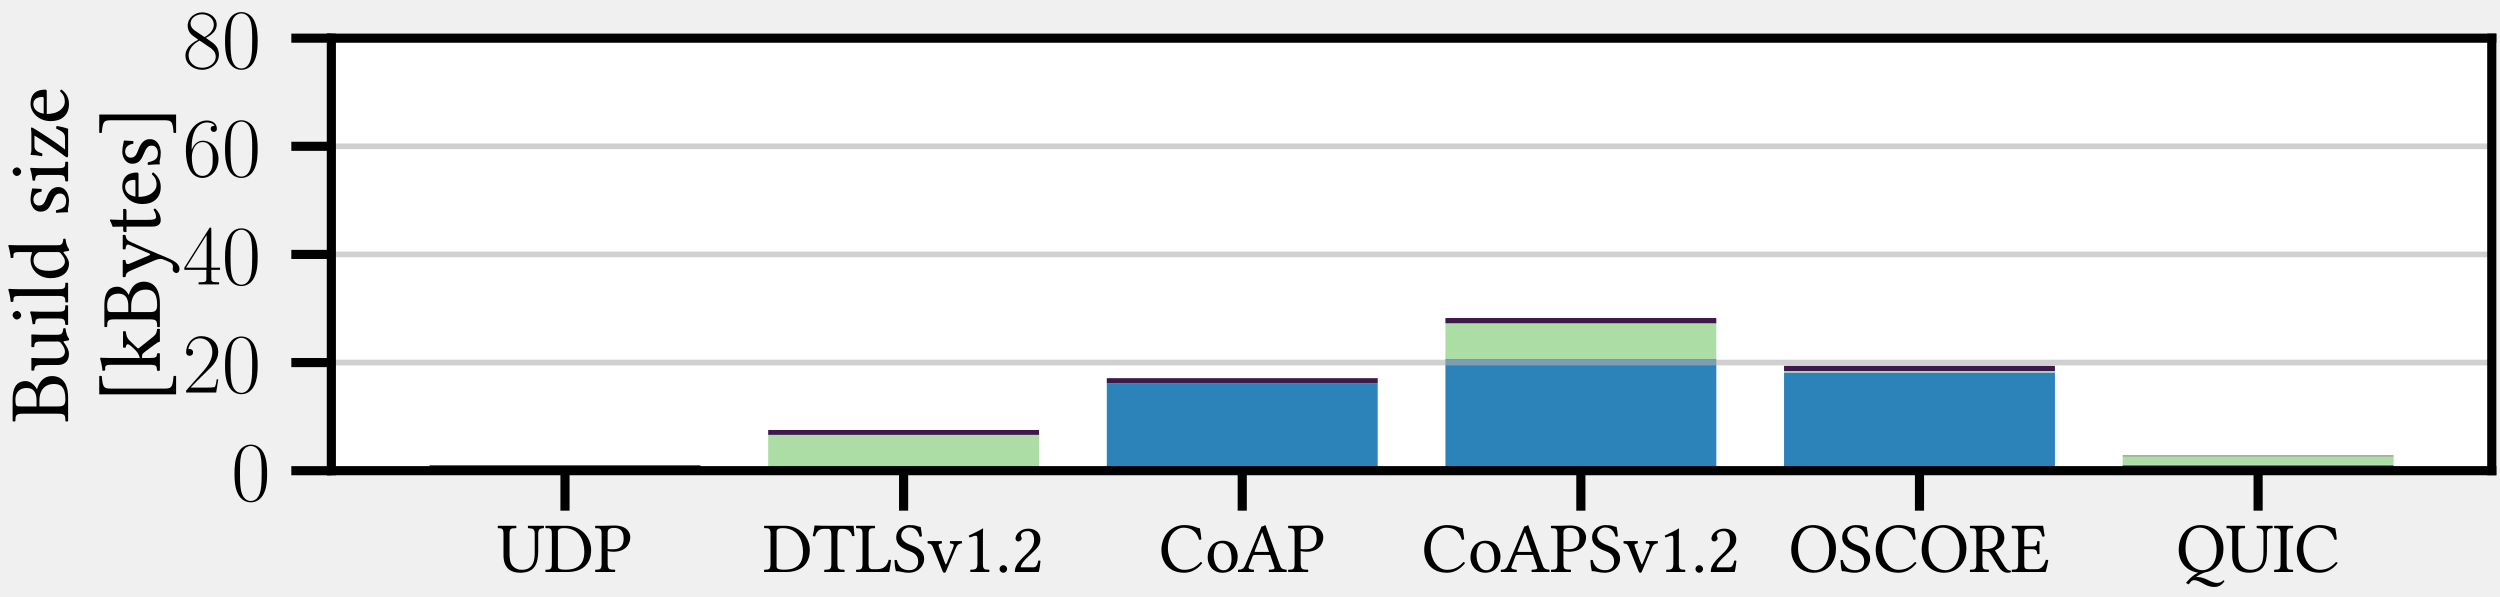
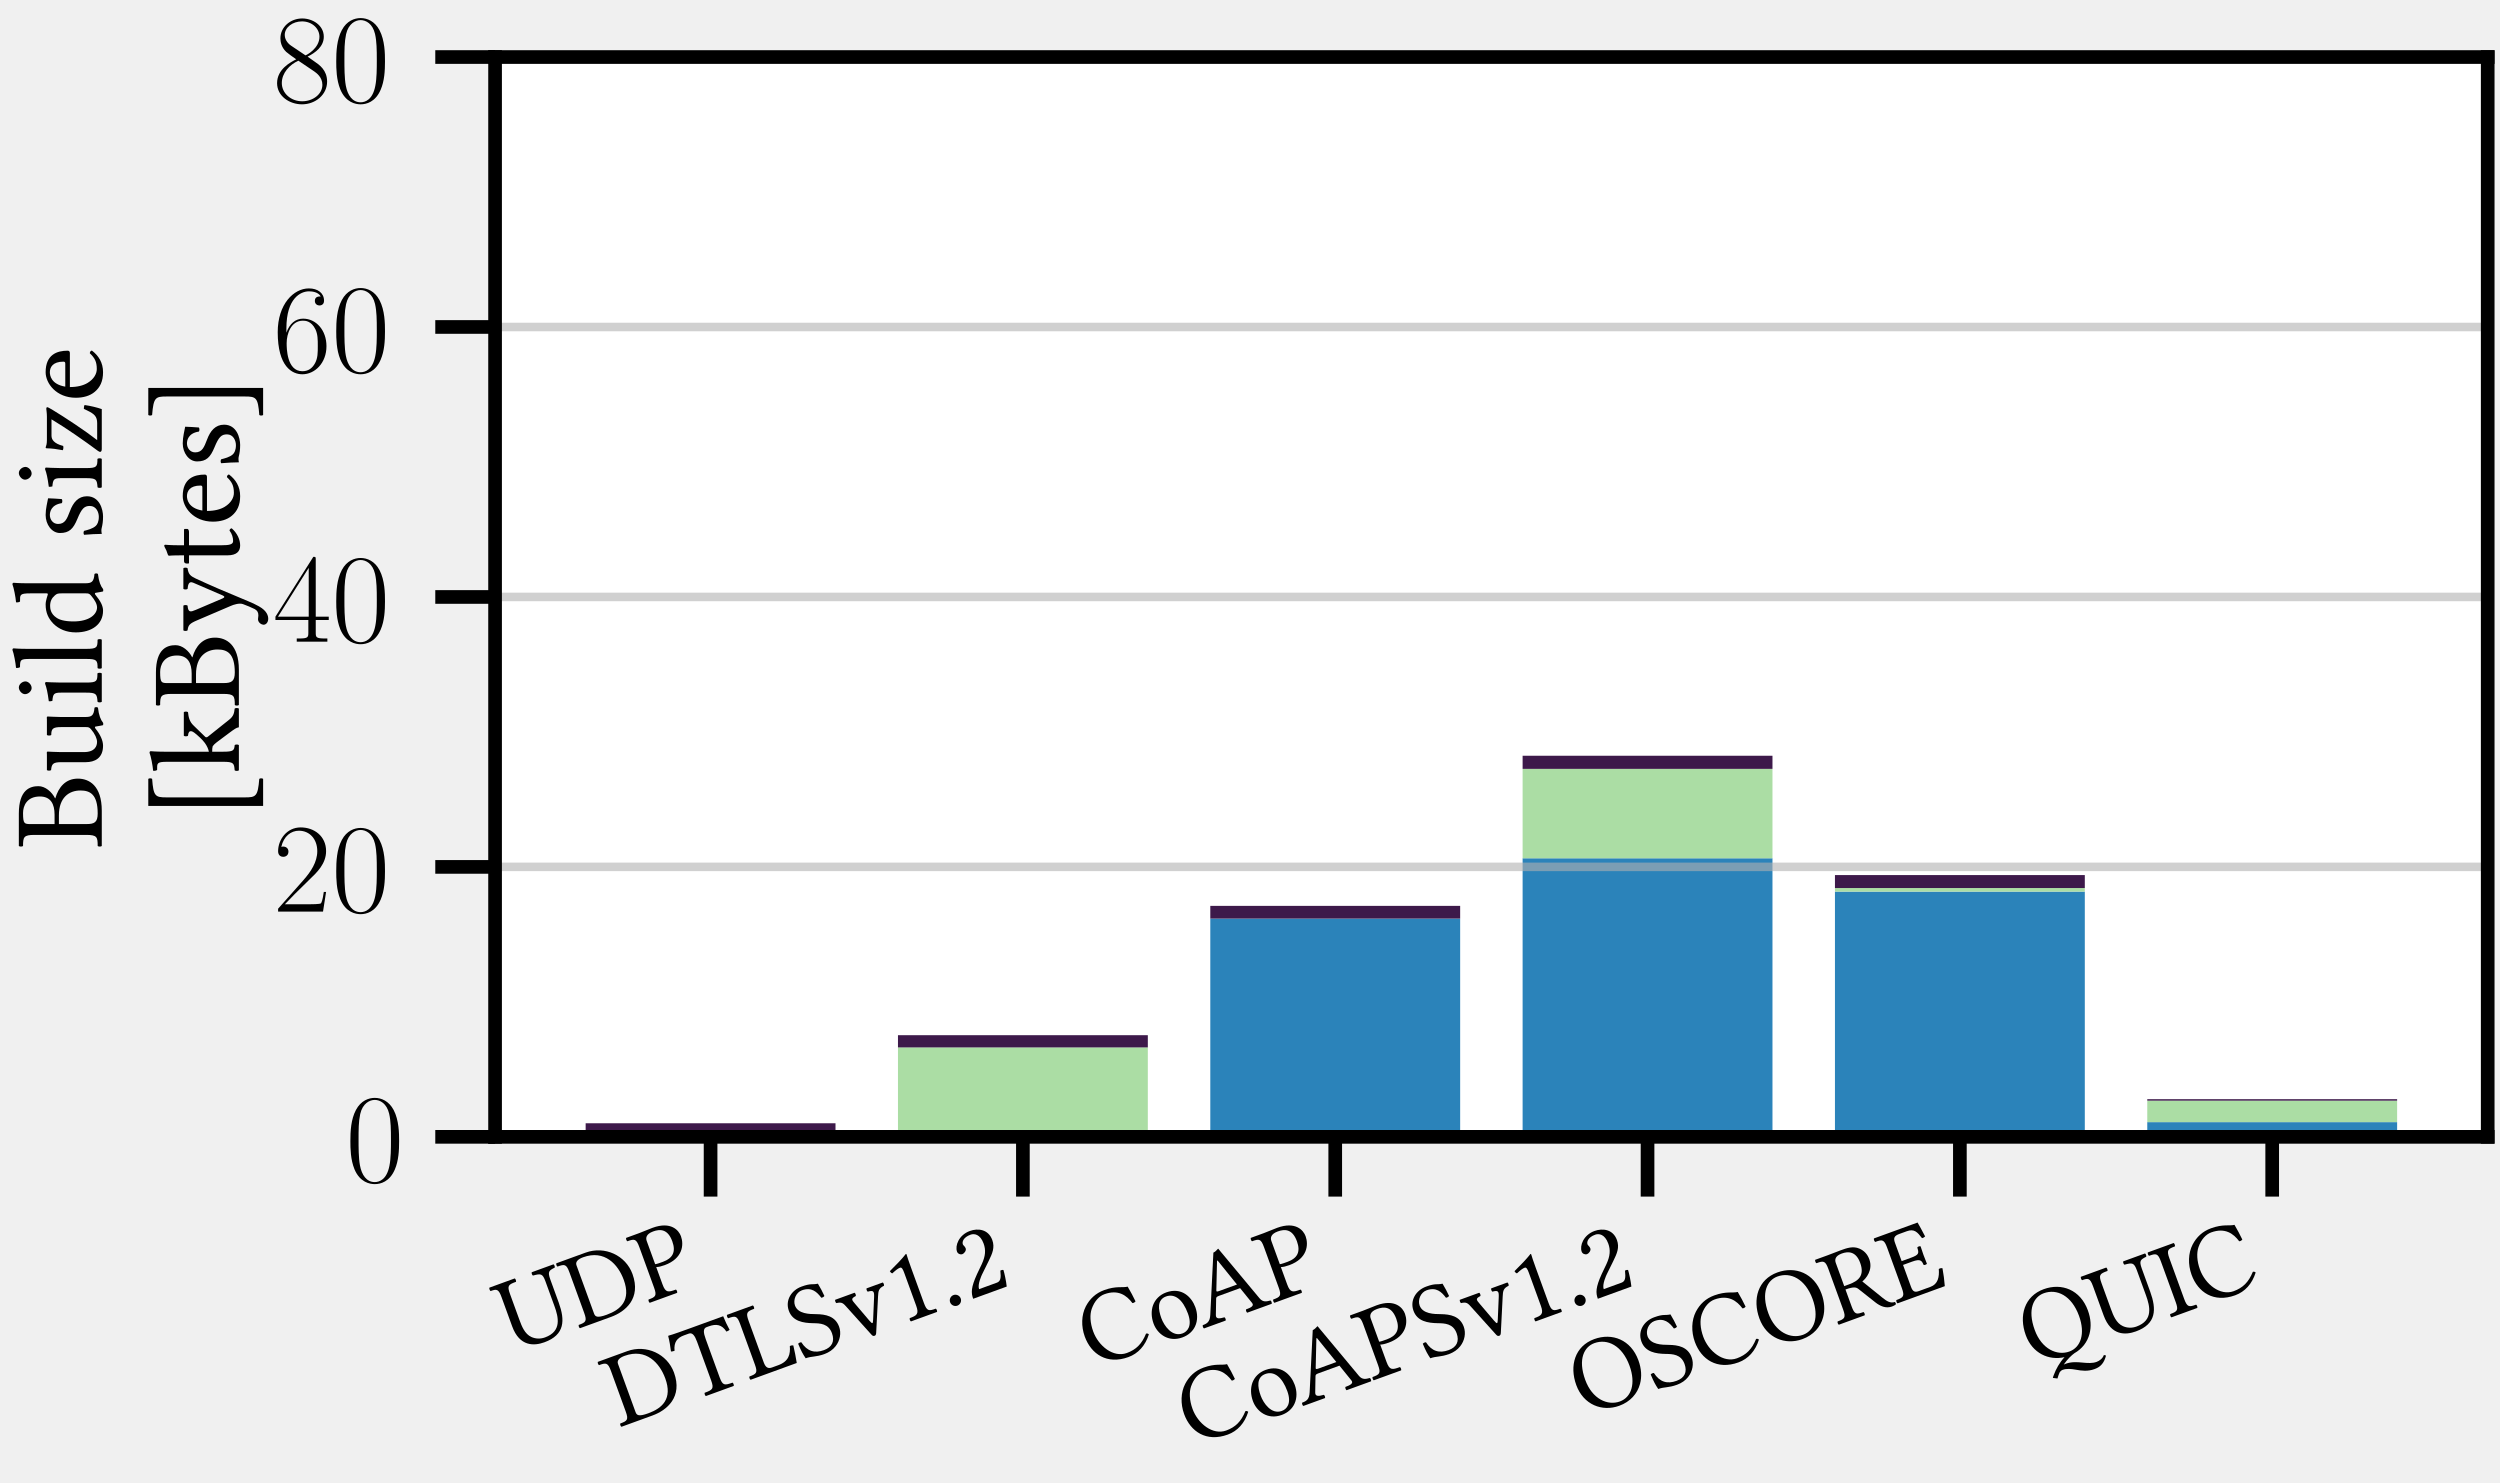
- <svg xmlns="http://www.w3.org/2000/svg" xmlns:xlink="http://www.w3.org/1999/xlink" width="218.653pt" height="52.2pt" viewBox="0 0 218.653 52.2" version="1.1">
+ <svg xmlns="http://www.w3.org/2000/svg" xmlns:xlink="http://www.w3.org/1999/xlink" width="146.342pt" height="86.76pt" viewBox="0 0 146.342 86.76" version="1.1">
  <defs>
    <style type="text/css">*{stroke-linejoin: round; stroke-linecap: butt}</style>
  </defs>
  <g id="figure_1">
    <g id="patch_1">
-       <path d="M 0 52.2  L 218.653 52.2  L 218.653 0  L 0 0  L 0 52.2  z " style="fill: none" />
+       <path d="M 0 86.76  L 146.342 86.76  L 146.342 0  L 0 0  L 0 86.76  z " style="fill: none" />
    </g>
    <g id="axes_1">
      <g id="patch_2">
-         <path d="M 28.98 41.166  L 217.933 41.166  L 217.933 3.339  L 28.98 3.339  z " style="fill: #ffffff" />
+         <path d="M 28.98 66.547  L 145.622 66.547  L 145.622 3.339  L 28.98 3.339  z " style="fill: #ffffff" />
      </g>
      <g id="patch_3">
-         <path d="M 37.568 41.166  L 61.262 41.166  L 61.262 41.166  L 37.568 41.166  z " clip-path="url(#p61cfee620c)" style="fill: #2b83ba" />
+         <path d="M 34.282 66.547  L 48.908 66.547  L 48.908 66.547  L 34.282 66.547  z " clip-path="url(#pb459f49c8b)" style="fill: #2b83ba" />
      </g>
      <g id="patch_4">
-         <path d="M 67.185 41.166  L 90.878 41.166  L 90.878 41.166  L 67.185 41.166  z " clip-path="url(#p61cfee620c)" style="fill: #2b83ba" />
+         <path d="M 52.564 66.547  L 67.19 66.547  L 67.19 66.547  L 52.564 66.547  z " clip-path="url(#pb459f49c8b)" style="fill: #2b83ba" />
      </g>
      <g id="patch_5">
-         <path d="M 96.801 41.166  L 120.495 41.166  L 120.495 33.521  L 96.801 33.521  z " clip-path="url(#p61cfee620c)" style="fill: #2b83ba" />
+         <path d="M 70.847 66.547  L 85.473 66.547  L 85.473 53.771  L 70.847 53.771  z " clip-path="url(#pb459f49c8b)" style="fill: #2b83ba" />
      </g>
      <g id="patch_6">
-         <path d="M 126.418 41.166  L 150.111 41.166  L 150.111 31.408  L 126.418 31.408  z " clip-path="url(#p61cfee620c)" style="fill: #2b83ba" />
+         <path d="M 89.129 66.547  L 103.755 66.547  L 103.755 50.241  L 89.129 50.241  z " clip-path="url(#pb459f49c8b)" style="fill: #2b83ba" />
      </g>
      <g id="patch_7">
-         <path d="M 156.034 41.166  L 179.727 41.166  L 179.727 32.575  L 156.034 32.575  z " clip-path="url(#p61cfee620c)" style="fill: #2b83ba" />
+         <path d="M 107.412 66.547  L 122.038 66.547  L 122.038 52.191  L 107.412 52.191  z " clip-path="url(#pb459f49c8b)" style="fill: #2b83ba" />
      </g>
      <g id="patch_8">
-         <path d="M 185.651 41.166  L 209.344 41.166  L 209.344 40.651  L 185.651 40.651  z " clip-path="url(#p61cfee620c)" style="fill: #2b83ba" />
+         <path d="M 125.694 66.547  L 140.32 66.547  L 140.32 65.686  L 125.694 65.686  z " clip-path="url(#pb459f49c8b)" style="fill: #2b83ba" />
      </g>
      <g id="patch_9">
-         <path d="M 37.568 41.166  L 61.262 41.166  L 61.262 41.166  L 37.568 41.166  z " clip-path="url(#p61cfee620c)" style="fill: #abdda4" />
+         <path d="M 34.282 66.547  L 48.908 66.547  L 48.908 66.547  L 34.282 66.547  z " clip-path="url(#pb459f49c8b)" style="fill: #abdda4" />
      </g>
      <g id="patch_10">
-         <path d="M 67.185 41.166  L 90.878 41.166  L 90.878 38.034  L 67.185 38.034  z " clip-path="url(#p61cfee620c)" style="fill: #abdda4" />
+         <path d="M 52.564 66.547  L 67.19 66.547  L 67.19 61.313  L 52.564 61.313  z " clip-path="url(#pb459f49c8b)" style="fill: #abdda4" />
      </g>
      <g id="patch_11">
-         <path d="M 96.801 33.521  L 120.495 33.521  L 120.495 33.521  L 96.801 33.521  z " clip-path="url(#p61cfee620c)" style="fill: #abdda4" />
+         <path d="M 70.847 53.771  L 85.473 53.771  L 85.473 53.771  L 70.847 53.771  z " clip-path="url(#pb459f49c8b)" style="fill: #abdda4" />
      </g>
      <g id="patch_12">
-         <path d="M 126.418 31.408  L 150.111 31.408  L 150.111 28.276  L 126.418 28.276  z " clip-path="url(#p61cfee620c)" style="fill: #abdda4" />
+         <path d="M 89.129 50.241  L 103.755 50.241  L 103.755 45.007  L 89.129 45.007  z " clip-path="url(#pb459f49c8b)" style="fill: #abdda4" />
      </g>
      <g id="patch_13">
-         <path d="M 156.034 32.575  L 179.727 32.575  L 179.727 32.451  L 156.034 32.451  z " clip-path="url(#p61cfee620c)" style="fill: #abdda4" />
+         <path d="M 107.412 52.191  L 122.038 52.191  L 122.038 51.983  L 107.412 51.983  z " clip-path="url(#pb459f49c8b)" style="fill: #abdda4" />
      </g>
      <g id="patch_14">
-         <path d="M 185.651 40.651  L 209.344 40.651  L 209.344 39.899  L 185.651 39.899  z " clip-path="url(#p61cfee620c)" style="fill: #abdda4" />
+         <path d="M 125.694 65.686  L 140.32 65.686  L 140.32 64.429  L 125.694 64.429  z " clip-path="url(#pb459f49c8b)" style="fill: #abdda4" />
      </g>
      <g id="patch_15">
-         <path d="M 37.568 41.166  L 61.262 41.166  L 61.262 40.692  L 37.568 40.692  z " clip-path="url(#p61cfee620c)" style="fill: #3d194a" />
+         <path d="M 34.282 66.547  L 48.908 66.547  L 48.908 65.753  L 34.282 65.753  z " clip-path="url(#pb459f49c8b)" style="fill: #3d194a" />
      </g>
      <g id="patch_16">
-         <path d="M 67.185 38.034  L 90.878 38.034  L 90.878 37.606  L 67.185 37.606  z " clip-path="url(#p61cfee620c)" style="fill: #3d194a" />
+         <path d="M 52.564 61.313  L 67.19 61.313  L 67.19 60.597  L 52.564 60.597  z " clip-path="url(#pb459f49c8b)" style="fill: #3d194a" />
      </g>
      <g id="patch_17">
-         <path d="M 96.801 33.521  L 120.495 33.521  L 120.495 33.075  L 96.801 33.075  z " clip-path="url(#p61cfee620c)" style="fill: #3d194a" />
+         <path d="M 70.847 53.771  L 85.473 53.771  L 85.473 53.027  L 70.847 53.027  z " clip-path="url(#pb459f49c8b)" style="fill: #3d194a" />
      </g>
      <g id="patch_18">
-         <path d="M 126.418 28.276  L 150.111 28.276  L 150.111 27.816  L 126.418 27.816  z " clip-path="url(#p61cfee620c)" style="fill: #3d194a" />
+         <path d="M 89.129 45.007  L 103.755 45.007  L 103.755 44.239  L 89.129 44.239  z " clip-path="url(#pb459f49c8b)" style="fill: #3d194a" />
      </g>
      <g id="patch_19">
-         <path d="M 156.034 32.451  L 179.727 32.451  L 179.727 31.996  L 156.034 31.996  z " clip-path="url(#p61cfee620c)" style="fill: #3d194a" />
+         <path d="M 107.412 51.983  L 122.038 51.983  L 122.038 51.224  L 107.412 51.224  z " clip-path="url(#pb459f49c8b)" style="fill: #3d194a" />
      </g>
      <g id="patch_20">
-         <path d="M 185.651 39.899  L 209.344 39.899  L 209.344 39.848  L 185.651 39.848  z " clip-path="url(#p61cfee620c)" style="fill: #3d194a" />
+         <path d="M 125.694 64.429  L 140.32 64.429  L 140.32 64.343  L 125.694 64.343  z " clip-path="url(#pb459f49c8b)" style="fill: #3d194a" />
      </g>
      <g id="matplotlib.axis_1">
        <g id="xtick_1">
          <g id="line2d_1">
            <defs>
-               <path id="ma548a84af0" d="M 0 0  L 0 3.5  " style="stroke: #000000; stroke-width: 0.8" />
+               <path id="m5c9ba8135e" d="M 0 0  L 0 3.5  " style="stroke: #000000; stroke-width: 0.8" />
            </defs>
            <g>
-               <use xlink:href="#ma548a84af0" x="49.415" y="41.166" style="stroke: #000000; stroke-width: 0.8" />
+               <use xlink:href="#m5c9ba8135e" x="41.595" y="66.547" style="stroke: #000000; stroke-width: 0.8" />
            </g>
          </g>
          <g id="text_1">
-             <g transform="translate(43.49416 50.03013) scale(0.06246 -0.06246)">
+             <g transform="translate(29.97114 79.19728) rotate(-20) scale(0.06246 -0.06246)">
              <defs>
                <path id="LinLibertineT-55" d="M 1101 3373  C 1101 3910 1197 3942 1690 3942  C 1728 3981 1728 4120 1690 4160  C 1389 4160 1075 4160 826 4160  C 576 4160 314 4160 64 4160  C 26 4120 26 3981 64 3942  C 448 3942 557 3910 557 3374  L 557 1503  C 557 187 1402 -64 2054 -64  C 3366 -64 3680 752 3680 1897  L 3680 3362  C 3680 3876 3789 3902 4173 3948  C 4211 3986 4211 4121 4173 4160  C 3930 4160 3667 4160 3520 4160  C 3386 4160 3072 4160 2778 4160  C 2739 4121 2739 3986 2778 3947  C 3258 3902 3366 3883 3366 3362  L 3366 1781  C 3366 1060 3270 199 2189 199  C 1882 199 1619 315 1427 502  C 1114 806 1101 1296 1101 1715  L 1101 3373  z " transform="scale(0.015625)" />
                <path id="LinLibertineT-44" d="M 1222 546  L 1222 3633  C 1222 3859 1446 3949 1760 3949  C 3142 3949 3597 2823 3597 1832  C 3597 533 2822 211 1920 211  C 1293 211 1222 340 1222 546  z M 122 4160  C 83 4121 83 3987 122 3949  C 570 3949 678 3917 678 3378  L 678 781  C 678 243 570 211 122 211  C 83 172 83 39 122 0  C 371 0 710 0 954 0  C 1190 0 1459 0 2118 0  C 3021 0 4211 411 4211 1987  C 4211 3179 3232 4160 2003 4160  C 1549 4160 1197 4160 947 4160  C 717 4160 378 4160 122 4160  z " transform="scale(0.015625)" />
                <path id="LinLibertineT-50" d="M 1210 3559  C 1210 3744 1306 3968 1766 3968  C 2208 3968 2650 3821 2650 3014  C 2650 2328 2317 2048 1696 2048  C 1536 2048 1280 2048 1210 2074  L 1210 3559  z M 666 3372  L 666 780  C 666 243 557 211 109 211  C 70 172 70 39 109 0  C 397 0 710 0 941 0  C 1165 0 1542 0 1862 0  C 1901 39 1901 172 1862 211  C 1363 211 1210 237 1210 778  L 1210 1888  C 1350 1843 1504 1824 1728 1824  C 2893 1824 3245 2583 3245 3126  C 3245 3502 2995 4186 1811 4186  C 1568 4186 1190 4160 934 4160  C 698 4160 365 4160 109 4160  C 70 4120 70 3981 109 3942  C 557 3942 666 3910 666 3372  z " transform="scale(0.015625)" />
              </defs>
              <use xlink:href="#LinLibertineT-55" transform="scale(0.996264)" />
              <use xlink:href="#LinLibertineT-44" transform="translate(65.85307 0) scale(0.996264)" />
              <use xlink:href="#LinLibertineT-50" transform="translate(135.6912 0) scale(0.996264)" />
            </g>
          </g>
        </g>
        <g id="xtick_2">
          <g id="line2d_2">
            <g>
-               <use xlink:href="#ma548a84af0" x="79.031" y="41.166" style="stroke: #000000; stroke-width: 0.8" />
+               <use xlink:href="#m5c9ba8135e" x="59.877" y="66.547" style="stroke: #000000; stroke-width: 0.8" />
            </g>
          </g>
          <g id="text_2">
-             <g transform="translate(66.73241 50.03013) scale(0.06246 -0.06246)">
+             <g transform="translate(36.26655 83.56023) rotate(-20) scale(0.06246 -0.06246)">
              <defs>
                <path id="LinLibertineT-54" d="M 2240 776  L 2240 3229  C 2240 3641 2304 3885 2534 3885  L 2675 3885  C 3155 3885 3456 3718 3565 3225  C 3635 3225 3725 3231 3782 3257  C 3738 3549 3706 3874 3699 4160  C 3699 4160 3686 4160 3680 4160  C 3462 4160 2752 4160 2246 4160  L 1696 4160  C 1203 4160 448 4160 205 4186  C 192 4186 179 4173 179 4167  C 154 3878 90 3546 19 3238  C 83 3212 160 3206 237 3206  C 365 3718 659 3885 1082 3885  L 1395 3885  C 1632 3885 1696 3641 1696 3249  L 1696 776  C 1696 243 1587 211 1075 211  C 1037 172 1037 39 1075 0  C 1389 0 1715 0 1971 0  C 2214 0 2541 0 2861 0  C 2899 39 2899 172 2861 211  C 2349 211 2240 243 2240 776  z " transform="scale(0.015625)" />
                <path id="LinLibertineT-4c" d="M 954 0  L 2317 0  C 2490 0 3078 0 3078 0  C 3142 320 3206 735 3245 1067  C 3181 1099 3110 1112 3034 1099  C 2906 636 2669 256 1990 256  L 1587 256  C 1338 256 1222 379 1222 707  L 1222 3374  C 1222 3910 1331 3942 1779 3942  C 1818 3981 1818 4120 1779 4160  C 1491 4160 1190 4160 947 4160  C 717 4160 416 4160 122 4160  C 83 4120 83 3981 122 3942  C 570 3942 678 3910 678 3372  L 678 780  C 678 243 570 211 122 211  C 83 172 83 39 122 0  C 371 0 736 0 954 0  z " transform="scale(0.015625)" />
                <path id="LinLibertineT-53" d="M 2528 4051  C 2157 4102 2170 4224 1542 4224  C 896 4224 326 3794 326 3114  C 326 2439 883 2131 1446 1913  C 1830 1766 2304 1585 2304 957  C 2304 436 2016 167 1504 167  C 909 167 525 443 384 1078  C 301 1104 237 1091 173 1059  C 198 564 224 398 301 83  C 704 83 883 -64 1453 -64  C 1741 -64 2016 6 2240 148  C 2611 378 2842 771 2842 1181  C 2842 1862 2330 2163 1805 2362  C 1421 2504 781 2748 781 3287  C 781 3647 1107 4006 1485 4006  C 2106 4006 2304 3607 2432 3184  C 2502 3171 2586 3178 2643 3223  C 2618 3531 2592 3710 2528 4051  z " transform="scale(0.015625)" />
                <path id="LinLibertineT-76" d="M 2080 2573  C 2426 2547 2464 2470 2330 2143  L 1811 886  C 1709 636 1677 636 1574 905  L 1114 2143  C 998 2451 973 2528 1312 2573  C 1350 2611 1350 2746 1312 2784  C 1101 2784 877 2784 666 2784  C 454 2784 262 2784 70 2784  C 32 2746 32 2611 70 2572  C 410 2533 454 2431 582 2102  L 1402 71  C 1440 -25 1478 -64 1562 -64  C 1626 -64 1670 -25 1715 84  L 2566 2096  C 2688 2379 2758 2540 3117 2572  C 3155 2611 3155 2746 3117 2784  C 2989 2784 2835 2784 2669 2784  C 2458 2784 2240 2784 2080 2784  C 2042 2746 2042 2611 2080 2573  z " transform="scale(0.015625)" />
                <path id="LinLibertineT-31" d="M 1843 779  L 1843 3021  C 1843 3409 1850 3802 1862 3886  C 1862 3919 1850 3919 1824 3919  C 1472 3700 1133 3540 570 3277  C 582 3207 608 3141 666 3103  C 960 3226 1101 3264 1222 3264  C 1331 3264 1350 3109 1350 2889  L 1350 780  C 1350 243 1178 211 730 211  C 691 172 691 39 730 0  C 1043 0 1274 0 1619 0  C 1926 0 2080 0 2400 0  C 2438 39 2438 172 2400 211  C 1952 211 1843 243 1843 779  z " transform="scale(0.015625)" />
                <path id="LinLibertineT-2e" d="M 365 276  C 365 90 518 -64 704 -64  C 890 -64 1043 90 1043 276  C 1043 462 890 616 704 616  C 518 616 365 462 365 276  z " transform="scale(0.015625)" />
                <path id="LinLibertineT-32" d="M 390 2997  C 390 2863 512 2747 646 2747  C 755 2747 947 2863 947 3003  C 947 3054 934 3093 922 3137  C 909 3182 870 3239 870 3291  C 870 3450 1037 3680 1504 3680  C 1734 3680 2061 3521 2061 2908  C 2061 2500 1914 2169 1536 1786  L 1062 1320  C 435 682 333 377 333 0  C 333 0 659 0 864 0  L 1984 0  C 2189 0 2483 0 2483 0  C 2566 337 2630 813 2637 1004  C 2598 1036 2515 1048 2451 1036  C 2342 582 2234 423 2003 423  L 864 423  C 864 730 1306 1164 1338 1196  L 1984 1815  C 2349 2167 2624 2448 2624 2933  C 2624 3623 2061 3904 1542 3904  C 832 3904 390 3380 390 2997  z " transform="scale(0.015625)" />
              </defs>
              <use xlink:href="#LinLibertineT-44" transform="scale(0.996264)" />
              <use xlink:href="#LinLibertineT-54" transform="translate(69.33998 0) scale(0.996264)" />
              <use xlink:href="#LinLibertineT-4c" transform="translate(128.817 0) scale(0.996264)" />
              <use xlink:href="#LinLibertineT-53" transform="translate(181.4197 0) scale(0.996264)" />
              <use xlink:href="#LinLibertineT-76" transform="translate(229.7384 0) scale(0.996264)" />
              <use xlink:href="#LinLibertineT-31" transform="translate(279.2527 0) scale(0.996264)" />
              <use xlink:href="#LinLibertineT-2e" transform="translate(325.579 0) scale(0.996264)" />
              <use xlink:href="#LinLibertineT-32" transform="translate(347.4968 0) scale(0.996264)" />
            </g>
          </g>
        </g>
        <g id="xtick_3">
          <g id="line2d_3">
            <g>
-               <use xlink:href="#ma548a84af0" x="108.648" y="41.166" style="stroke: #000000; stroke-width: 0.8" />
+               <use xlink:href="#m5c9ba8135e" x="78.16" y="66.547" style="stroke: #000000; stroke-width: 0.8" />
            </g>
          </g>
          <g id="text_3">
-             <g transform="translate(101.3488 50.03013) scale(0.06246 -0.06246)">
+             <g transform="translate(63.94579 80.14009) rotate(-20) scale(0.06246 -0.06246)">
              <defs>
                <path id="LinLibertineT-43" d="M 2285 -64  C 2906 -64 3475 231 3910 803  C 3878 860 3834 899 3763 899  C 3309 398 2874 199 2278 199  C 1414 199 819 1175 819 2112  C 819 2665 966 3126 1197 3415  C 1517 3807 1888 3987 2221 3987  C 3104 3987 3456 3461 3622 2909  C 3699 2884 3763 2903 3834 2941  C 3802 3275 3757 3583 3693 3936  C 3366 3968 3078 4224 2291 4224  C 1747 4224 1293 4025 915 3678  C 493 3287 237 2658 237 1990  C 237 873 909 -64 2285 -64  z " transform="scale(0.015625)" />
                <path id="LinLibertineT-6f" d="M 262 1315  C 262 661 698 -64 1606 -64  C 2016 -64 2330 83 2547 295  C 2835 577 2963 981 2963 1373  C 2963 2040 2598 2816 1619 2816  C 1197 2816 851 2642 614 2367  C 384 2091 262 1719 262 1315  z M 1523 2591  C 2074 2591 2413 2091 2413 1167  C 2413 359 1997 160 1696 160  C 1030 160 813 968 813 1462  C 813 2020 947 2591 1523 2591  z " transform="scale(0.015625)" />
                <path id="LinLibertineT-41" d="M 1683 1805  C 1542 1805 1498 1824 1523 1888  L 2176 3560  L 2214 3560  L 2816 1805  L 1683 1805  z M 992 512  L 1344 1429  C 1376 1510 1414 1536 1568 1536  L 2918 1536  L 3290 454  C 3366 237 3123 211 2816 211  C 2778 172 2778 39 2816 0  C 3053 0 3405 0 3654 0  C 3917 0 4160 0 4384 0  C 4422 39 4422 173 4384 212  C 4134 236 3917 256 3808 564  L 2490 4224  C 2394 4166 2221 4096 2138 4096  L 685 648  C 518 250 326 211 45 211  C 6 172 6 39 45 0  C 211 0 422 0 614 0  C 877 0 1197 0 1434 0  C 1472 38 1472 170 1434 209  C 1190 228 890 253 992 512  z " transform="scale(0.015625)" />
              </defs>
              <use xlink:href="#LinLibertineT-43" transform="scale(0.996264)" />
              <use xlink:href="#LinLibertineT-6f" transform="translate(64.35865 0) scale(0.996264)" />
              <use xlink:href="#LinLibertineT-41" transform="translate(110.5853 0) scale(0.996264)" />
              <use xlink:href="#LinLibertineT-50" transform="translate(179.8256 0) scale(0.996264)" />
            </g>
          </g>
        </g>
        <g id="xtick_4">
          <g id="line2d_4">
            <g>
-               <use xlink:href="#ma548a84af0" x="138.264" y="41.166" style="stroke: #000000; stroke-width: 0.8" />
+               <use xlink:href="#m5c9ba8135e" x="96.442" y="66.547" style="stroke: #000000; stroke-width: 0.8" />
            </g>
          </g>
          <g id="text_4">
-             <g transform="translate(124.3319 50.03013) scale(0.06246 -0.06246)">
+             <g transform="translate(69.76169 84.67757) rotate(-20) scale(0.06246 -0.06246)">
              <use xlink:href="#LinLibertineT-43" transform="scale(0.996264)" />
              <use xlink:href="#LinLibertineT-6f" transform="translate(64.35865 0) scale(0.996264)" />
              <use xlink:href="#LinLibertineT-41" transform="translate(110.5853 0) scale(0.996264)" />
              <use xlink:href="#LinLibertineT-50" transform="translate(179.8256 0) scale(0.996264)" />
              <use xlink:href="#LinLibertineT-53" transform="translate(233.7235 0) scale(0.996264)" />
              <use xlink:href="#LinLibertineT-76" transform="translate(282.0423 0) scale(0.996264)" />
              <use xlink:href="#LinLibertineT-31" transform="translate(331.5565 0) scale(0.996264)" />
              <use xlink:href="#LinLibertineT-2e" transform="translate(377.8828 0) scale(0.996264)" />
              <use xlink:href="#LinLibertineT-32" transform="translate(399.8007 0) scale(0.996264)" />
            </g>
          </g>
        </g>
        <g id="xtick_5">
          <g id="line2d_5">
            <g>
-               <use xlink:href="#ma548a84af0" x="167.881" y="41.166" style="stroke: #000000; stroke-width: 0.8" />
+               <use xlink:href="#m5c9ba8135e" x="114.725" y="66.547" style="stroke: #000000; stroke-width: 0.8" />
            </g>
          </g>
          <g id="text_5">
-             <g transform="translate(156.4342 50.03013) scale(0.06246 -0.06246)">
+             <g transform="translate(92.71624 82.97709) rotate(-20) scale(0.06246 -0.06246)">
              <defs>
                <path id="LinLibertineT-4f" d="M 2118 3993  C 2963 3993 3648 3287 3648 1990  C 3648 841 3098 167 2368 167  C 1587 167 851 867 851 2099  C 851 3447 1485 3993 2118 3993  z M 4262 2112  C 4262 3441 3347 4224 2202 4224  C 960 4224 237 3235 237 1990  C 237 726 1152 -64 2240 -64  C 2950 -64 3514 244 3866 745  C 4122 1111 4262 1573 4262 2112  z " transform="scale(0.015625)" />
                <path id="LinLibertineT-52" d="M 1741 3968  C 2131 3968 2592 3826 2592 3063  C 2592 2255 2138 2074 1517 2074  L 1210 2074  L 1210 3554  C 1210 3741 1286 3968 1741 3968  z M 1210 774  L 1210 1856  C 1747 1856 1869 1760 1958 1614  L 2643 504  C 2829 204 3104 -64 3488 -64  C 3584 -64 3693 -51 3757 -19  C 3782 26 3776 83 3750 135  C 3462 135 3302 352 3136 626  L 2330 1965  C 2605 2056 3181 2393 3181 3073  C 3181 3397 3072 3662 2842 3882  C 2534 4173 2138 4173 1734 4173  C 1434 4173 1165 4160 934 4160  C 710 4160 410 4160 109 4160  C 70 4120 70 3981 109 3942  C 557 3942 666 3910 666 3372  L 666 780  C 666 243 557 211 109 211  C 70 172 70 39 109 0  C 397 0 698 0 941 0  C 1184 0 1485 0 1766 0  C 1805 39 1805 172 1766 211  C 1318 211 1210 243 1210 774  z " transform="scale(0.015625)" />
                <path id="LinLibertineT-45" d="M 1798 2304  L 1216 2304  L 1216 3474  C 1216 3760 1293 3890 1638 3890  L 2118 3890  C 2598 3890 2701 3632 2842 3187  C 2918 3174 2989 3187 3053 3219  C 3021 3485 2925 4108 2912 4160  C 2912 4160 2906 4160 2886 4160  C 2778 4160 2726 4160 2573 4160  L 941 4160  C 749 4160 371 4160 115 4160  C 77 4119 77 3975 115 3935  C 563 3935 672 3903 672 3366  L 672 779  C 672 243 563 211 115 211  C 77 172 77 39 115 0  C 352 0 736 0 947 0  L 2323 0  C 2630 0 3142 0 3142 0  C 3232 318 3328 738 3379 1062  C 3315 1101 3238 1114 3155 1094  C 3027 634 2803 256 2317 256  L 1574 256  C 1306 256 1216 358 1216 656  L 1216 2061  L 1798 2061  C 2342 2061 2362 1917 2381 1637  C 2419 1600 2554 1600 2592 1637  C 2586 1804 2579 1984 2579 2202  C 2579 2381 2586 2600 2592 2753  C 2554 2793 2419 2793 2381 2753  C 2362 2391 2342 2304 1798 2304  z " transform="scale(0.015625)" />
              </defs>
              <use xlink:href="#LinLibertineT-4f" transform="scale(0.996264)" />
              <use xlink:href="#LinLibertineT-53" transform="translate(69.9377 0) scale(0.996264)" />
              <use xlink:href="#LinLibertineT-43" transform="translate(118.2565 0) scale(0.996264)" />
              <use xlink:href="#LinLibertineT-4f" transform="translate(182.6151 0) scale(0.996264)" />
              <use xlink:href="#LinLibertineT-52" transform="translate(252.5528 0) scale(0.996264)" />
              <use xlink:href="#LinLibertineT-45" transform="translate(311.0335 0) scale(0.996264)" />
            </g>
          </g>
        </g>
        <g id="xtick_6">
          <g id="line2d_6">
            <g>
-               <use xlink:href="#ma548a84af0" x="197.497" y="41.166" style="stroke: #000000; stroke-width: 0.8" />
+               <use xlink:href="#m5c9ba8135e" x="133.007" y="66.547" style="stroke: #000000; stroke-width: 0.8" />
            </g>
          </g>
          <g id="text_6">
-             <g transform="translate(190.3226 50.03013) scale(0.06246 -0.06246)">
+             <g transform="translate(119.0272 80.05496) rotate(-20) scale(0.06246 -0.06246)">
              <defs>
                <path id="LinLibertineT-51" d="M 2118 3993  C 2963 3993 3648 3287 3648 1990  C 3648 842 3098 168 2368 168  C 1587 168 851 868 851 2100  C 851 3448 1485 3993 2118 3993  z M 4262 2113  C 4262 3441 3347 4224 2202 4224  C 960 4224 237 3235 237 1990  C 237 829 1011 72 1978 -50  C 1587 -250 1235 -560 1005 -837  C 960 -882 922 -934 890 -985  L 1139 -1113  C 1216 -1003 1299 -905 1382 -815  C 1472 -749 1555 -730 1606 -730  C 1875 -730 2112 -853 2362 -995  C 2662 -1170 2982 -1344 3437 -1344  C 3840 -1344 4109 -1177 4358 -815  L 4250 -737  C 4109 -914 3878 -979 3693 -979  C 3424 -979 3168 -862 2893 -733  C 2598 -590 2278 -448 1907 -448  C 1869 -448 1824 -448 1779 -454  C 2099 -223 2413 -89 2618 -31  C 3149 59 3578 336 3866 746  C 4122 1112 4262 1573 4262 2113  z " transform="scale(0.015625)" />
                <path id="LinLibertineT-49" d="M 1222 780  L 1222 3372  C 1222 3910 1331 3942 1779 3942  C 1818 3981 1818 4120 1779 4160  C 1498 4160 1197 4160 947 4160  C 736 4160 422 4160 122 4160  C 83 4120 83 3981 122 3942  C 570 3942 678 3910 678 3372  L 678 780  C 678 243 570 211 122 211  C 83 172 83 39 122 0  C 410 0 723 0 954 0  C 1184 0 1491 0 1779 0  C 1818 39 1818 172 1779 211  C 1331 211 1222 243 1222 780  z " transform="scale(0.015625)" />
              </defs>
              <use xlink:href="#LinLibertineT-51" transform="scale(0.996264)" />
              <use xlink:href="#LinLibertineT-55" transform="translate(69.9377 0) scale(0.996264)" />
              <use xlink:href="#LinLibertineT-49" transform="translate(135.7908 0) scale(0.996264)" />
              <use xlink:href="#LinLibertineT-43" transform="translate(165.3798 0) scale(0.996264)" />
            </g>
          </g>
        </g>
      </g>
      <g id="matplotlib.axis_2">
        <g id="ytick_1">
          <g id="line2d_7">
-             <path d="M 28.98 41.166  L 217.933 41.166  " clip-path="url(#p61cfee620c)" style="fill: none; stroke: #b0b0b0; stroke-opacity: 0.6; stroke-width: 0.5; stroke-linecap: square" />
+             <path d="M 28.98 66.547  L 145.622 66.547  " clip-path="url(#pb459f49c8b)" style="fill: none; stroke: #b0b0b0; stroke-opacity: 0.6; stroke-width: 0.5; stroke-linecap: square" />
          </g>
          <g id="line2d_8">
            <defs>
-               <path id="mf3d6d45fc0" d="M 0 0  L -3.5 0  " style="stroke: #000000; stroke-width: 0.8" />
+               <path id="m5b1688aab6" d="M 0 0  L -3.5 0  " style="stroke: #000000; stroke-width: 0.8" />
            </defs>
            <g>
-               <use xlink:href="#mf3d6d45fc0" x="28.98" y="41.166" style="stroke: #000000; stroke-width: 0.8" />
+               <use xlink:href="#m5b1688aab6" x="28.98" y="66.547" style="stroke: #000000; stroke-width: 0.8" />
            </g>
          </g>
          <g id="text_7">
-             <g transform="translate(20.22649 43.7853) scale(0.07497 -0.07497)">
+             <g transform="translate(20.22649 69.16549) scale(0.07497 -0.07497)">
              <defs>
                <path id="CMR17-30" d="M 2688 2025  C 2688 2416 2682 3080 2413 3591  C 2176 4039 1798 4198 1466 4198  C 1158 4198 768 4058 525 3597  C 269 3118 243 2524 243 2025  C 243 1661 250 1106 448 619  C 723 -39 1216 -128 1466 -128  C 1760 -128 2208 -7 2470 600  C 2662 1042 2688 1559 2688 2025  z M 1466 -26  C 1056 -26 813 325 723 812  C 653 1188 653 1738 653 2096  C 653 2588 653 2997 736 3387  C 858 3929 1216 4096 1466 4096  C 1728 4096 2067 3923 2189 3400  C 2272 3036 2278 2607 2278 2096  C 2278 1680 2278 1169 2202 792  C 2067 95 1690 -26 1466 -26  z " transform="scale(0.015625)" />
              </defs>
              <use xlink:href="#CMR17-30" transform="scale(0.996264)" />
            </g>
          </g>
        </g>
        <g id="ytick_2">
          <g id="line2d_9">
-             <path d="M 28.98 31.71  L 217.933 31.71  " clip-path="url(#p61cfee620c)" style="fill: none; stroke: #b0b0b0; stroke-opacity: 0.6; stroke-width: 0.5; stroke-linecap: square" />
+             <path d="M 28.98 50.745  L 145.622 50.745  " clip-path="url(#pb459f49c8b)" style="fill: none; stroke: #b0b0b0; stroke-opacity: 0.6; stroke-width: 0.5; stroke-linecap: square" />
          </g>
          <g id="line2d_10">
            <g>
-               <use xlink:href="#mf3d6d45fc0" x="28.98" y="31.71" style="stroke: #000000; stroke-width: 0.8" />
+               <use xlink:href="#m5b1688aab6" x="28.98" y="50.745" style="stroke: #000000; stroke-width: 0.8" />
            </g>
          </g>
          <g id="text_8">
-             <g transform="translate(15.97331 34.32838) scale(0.07497 -0.07497)">
+             <g transform="translate(15.97331 53.36353) scale(0.07497 -0.07497)">
              <defs>
                <path id="CMR17-32" d="M 2669 989  L 2554 989  C 2490 536 2438 459 2413 420  C 2381 369 1920 369 1830 369  L 602 369  C 832 619 1280 1072 1824 1597  C 2214 1967 2669 2402 2669 3035  C 2669 3790 2067 4224 1395 4224  C 691 4224 262 3604 262 3030  C 262 2780 448 2748 525 2748  C 589 2748 781 2787 781 3010  C 781 3207 614 3264 525 3264  C 486 3264 448 3258 422 3245  C 544 3790 915 4058 1306 4058  C 1862 4058 2227 3617 2227 3035  C 2227 2479 1901 2000 1536 1584  L 262 146  L 262 0  L 2515 0  L 2669 989  z " transform="scale(0.015625)" />
              </defs>
              <use xlink:href="#CMR17-32" transform="scale(0.996264)" />
              <use xlink:href="#CMR17-30" transform="translate(45.69048 0) scale(0.996264)" />
            </g>
          </g>
        </g>
        <g id="ytick_3">
          <g id="line2d_11">
-             <path d="M 28.98 22.253  L 217.933 22.253  " clip-path="url(#p61cfee620c)" style="fill: none; stroke: #b0b0b0; stroke-opacity: 0.6; stroke-width: 0.5; stroke-linecap: square" />
+             <path d="M 28.98 34.943  L 145.622 34.943  " clip-path="url(#pb459f49c8b)" style="fill: none; stroke: #b0b0b0; stroke-opacity: 0.6; stroke-width: 0.5; stroke-linecap: square" />
          </g>
          <g id="line2d_12">
            <g>
-               <use xlink:href="#mf3d6d45fc0" x="28.98" y="22.253" style="stroke: #000000; stroke-width: 0.8" />
+               <use xlink:href="#m5b1688aab6" x="28.98" y="34.943" style="stroke: #000000; stroke-width: 0.8" />
            </g>
          </g>
          <g id="text_9">
-             <g transform="translate(15.97331 24.87146) scale(0.07497 -0.07497)">
+             <g transform="translate(15.97331 37.56156) scale(0.07497 -0.07497)">
              <defs>
                <path id="CMR17-34" d="M 2150 4122  C 2150 4256 2144 4256 2029 4256  L 128 1254  L 128 1088  L 1779 1088  L 1779 457  C 1779 224 1766 160 1318 160  L 1197 160  L 1197 0  C 1402 0 1747 0 1965 0  C 2182 0 2528 0 2733 0  L 2733 160  L 2611 160  C 2163 160 2150 224 2150 457  L 2150 1088  L 2803 1088  L 2803 1254  L 2150 1254  L 2150 4122  z M 1798 3703  L 1798 1254  L 256 1254  L 1798 3703  z " transform="scale(0.015625)" />
              </defs>
              <use xlink:href="#CMR17-34" transform="scale(0.996264)" />
              <use xlink:href="#CMR17-30" transform="translate(45.69048 0) scale(0.996264)" />
            </g>
          </g>
        </g>
        <g id="ytick_4">
          <g id="line2d_13">
-             <path d="M 28.98 12.796  L 217.933 12.796  " clip-path="url(#p61cfee620c)" style="fill: none; stroke: #b0b0b0; stroke-opacity: 0.6; stroke-width: 0.5; stroke-linecap: square" />
+             <path d="M 28.98 19.141  L 145.622 19.141  " clip-path="url(#pb459f49c8b)" style="fill: none; stroke: #b0b0b0; stroke-opacity: 0.6; stroke-width: 0.5; stroke-linecap: square" />
          </g>
          <g id="line2d_14">
            <g>
-               <use xlink:href="#mf3d6d45fc0" x="28.98" y="12.796" style="stroke: #000000; stroke-width: 0.8" />
+               <use xlink:href="#m5b1688aab6" x="28.98" y="19.141" style="stroke: #000000; stroke-width: 0.8" />
            </g>
          </g>
          <g id="text_10">
-             <g transform="translate(15.97331 15.41454) scale(0.07497 -0.07497)">
+             <g transform="translate(15.97331 21.75959) scale(0.07497 -0.07497)">
              <defs>
                <path id="CMR17-36" d="M 678 2176  C 678 3690 1395 4032 1811 4032  C 1946 4032 2272 4009 2400 3776  C 2298 3776 2106 3776 2106 3553  C 2106 3381 2246 3323 2336 3323  C 2394 3323 2566 3348 2566 3560  C 2566 3954 2246 4179 1805 4179  C 1043 4179 243 3390 243 1984  C 243 253 966 -128 1478 -128  C 2099 -128 2688 427 2688 1283  C 2688 2081 2170 2662 1517 2662  C 1126 2662 838 2407 678 1960  L 678 2176  z M 1478 25  C 691 25 691 1200 691 1436  C 691 1896 909 2560 1504 2560  C 1613 2560 1926 2560 2138 2120  C 2253 1870 2253 1609 2253 1289  C 2253 944 2253 690 2118 434  C 1978 171 1773 25 1478 25  z " transform="scale(0.015625)" />
              </defs>
              <use xlink:href="#CMR17-36" transform="scale(0.996264)" />
              <use xlink:href="#CMR17-30" transform="translate(45.69048 0) scale(0.996264)" />
            </g>
          </g>
        </g>
        <g id="ytick_5">
          <g id="line2d_15">
-             <path d="M 28.98 3.339  L 217.933 3.339  " clip-path="url(#p61cfee620c)" style="fill: none; stroke: #b0b0b0; stroke-opacity: 0.6; stroke-width: 0.5; stroke-linecap: square" />
+             <path d="M 28.98 3.339  L 145.622 3.339  " clip-path="url(#pb459f49c8b)" style="fill: none; stroke: #b0b0b0; stroke-opacity: 0.6; stroke-width: 0.5; stroke-linecap: square" />
          </g>
          <g id="line2d_16">
            <g>
-               <use xlink:href="#mf3d6d45fc0" x="28.98" y="3.339" style="stroke: #000000; stroke-width: 0.8" />
+               <use xlink:href="#m5b1688aab6" x="28.98" y="3.339" style="stroke: #000000; stroke-width: 0.8" />
            </g>
          </g>
          <g id="text_11">
            <g transform="translate(15.97331 5.957622) scale(0.07497 -0.07497)">
              <defs>
                <path id="CMR17-38" d="M 1741 2264  C 2144 2467 2554 2773 2554 3263  C 2554 3841 1990 4179 1472 4179  C 890 4179 378 3759 378 3180  C 378 3021 416 2747 666 2505  C 730 2442 998 2251 1171 2130  C 883 1983 211 1634 211 934  C 211 279 838 -128 1459 -128  C 2144 -128 2720 362 2720 1010  C 2720 1590 2330 1857 2074 2029  L 1741 2264  z M 902 2822  C 851 2854 595 3051 595 3351  C 595 3739 998 4032 1459 4032  C 1965 4032 2336 3676 2336 3262  C 2336 2669 1670 2331 1638 2331  C 1632 2331 1626 2331 1574 2370  L 902 2822  z M 2080 1519  C 2176 1449 2483 1240 2483 851  C 2483 381 2010 25 1472 25  C 890 25 448 438 448 940  C 448 1443 838 1862 1280 2060  L 2080 1519  z " transform="scale(0.015625)" />
              </defs>
              <use xlink:href="#CMR17-38" transform="scale(0.996264)" />
              <use xlink:href="#CMR17-30" transform="translate(45.69048 0) scale(0.996264)" />
            </g>
          </g>
        </g>
        <g id="text_12">
-           <g transform="translate(5.957622 36.97399) rotate(-90) scale(0.07497 -0.07497)">
+           <g transform="translate(5.957622 49.66409) rotate(-90) scale(0.07497 -0.07497)">
            <defs>
              <path id="LinLibertineT-42" d="M 1222 3546  C 1222 3884 1222 3949 1779 3949  C 2138 3949 2605 3756 2605 3104  C 2605 2561 2227 2368 1696 2368  L 1222 2368  L 1222 3546  z M 1222 2150  L 1664 2150  C 2541 2150 2906 1652 2906 1071  C 2906 599 2726 205 1754 205  C 1306 205 1222 373 1222 767  L 1222 2150  z M 122 4160  C 83 4121 83 3987 122 3949  C 570 3949 678 3917 678 3377  L 678 776  C 678 237 570 205 122 205  C 83 167 83 38 122 0  C 371 0 717 0 954 0  C 1184 0 1350 0 1888 0  C 3162 0 3501 644 3501 1197  C 3501 1815 3072 2169 2515 2330  L 2515 2343  C 2835 2502 3123 2834 3123 3178  C 3123 3605 2938 4160 1747 4160  C 1523 4160 1178 4160 947 4160  C 717 4160 371 4160 122 4160  z " transform="scale(0.015625)" />
              <path id="LinLibertineT-75" d="M 1389 -64  C 1638 -64 1939 64 2253 320  C 2285 345 2342 358 2349 313  C 2368 154 2419 -64 2419 -64  C 2470 -83 2502 -77 2541 -64  C 2682 51 2906 148 3296 191  C 3334 230 3334 326 3296 365  C 2886 397 2829 519 2829 832  L 2829 2060  C 2829 2253 2854 2720 2854 2720  C 2854 2739 2835 2758 2803 2758  C 2771 2752 2675 2752 2579 2752  C 2374 2752 2144 2752 1926 2752  C 1888 2713 1888 2573 1926 2534  C 2240 2534 2323 2457 2323 2034  L 2323 795  C 2323 673 2310 622 2221 545  C 1984 340 1741 237 1581 237  C 1389 237 1069 327 1069 896  L 1069 2061  C 1069 2253 1094 2720 1094 2720  C 1094 2739 1075 2758 1043 2758  C 1011 2752 915 2752 819 2752  C 614 2752 384 2752 166 2752  C 128 2714 128 2580 166 2542  C 474 2516 563 2445 563 2031  L 563 804  C 563 364 755 -64 1389 -64  z " transform="scale(0.015625)" />
              <path id="LinLibertineT-69" d="M 576 3852  C 576 3685 730 3518 883 3518  C 1062 3518 1216 3691 1216 3826  C 1216 3980 1082 4160 909 4160  C 755 4160 576 4006 576 3852  z M 1158 779  L 1158 2064  C 1158 2386 1184 2799 1184 2799  C 1184 2825 1152 2844 1101 2844  C 922 2773 666 2716 224 2658  C 211 2619 224 2517 237 2478  C 589 2446 653 2408 653 2043  L 653 794  C 653 263 582 244 192 212  C 154 173 154 39 192 0  C 403 0 653 0 909 0  C 1165 0 1408 0 1619 0  C 1658 40 1658 178 1619 218  C 1229 218 1158 244 1158 779  z " transform="scale(0.015625)" />
              <path id="LinLibertineT-6c" d="M 608 778  C 608 243 538 211 147 211  C 109 172 109 39 147 0  C 371 0 608 0 864 0  C 1120 0 1363 0 1574 0  C 1613 39 1613 172 1574 211  C 1184 211 1114 243 1114 776  L 1114 3740  C 1114 4158 1139 4416 1139 4416  C 1139 4460 1114 4480 1056 4480  C 896 4414 416 4321 160 4301  C 147 4247 160 4141 198 4101  C 570 4101 608 4081 608 3597  L 608 778  z " transform="scale(0.015625)" />
              <path id="LinLibertineT-64" d="M 2208 795  C 2208 673 2195 622 2106 545  C 1869 340 1664 237 1504 237  C 1158 237 800 616 800 1417  C 800 1879 890 2136 986 2270  C 1184 2572 1453 2591 1581 2591  C 1811 2591 1971 2508 2099 2360  C 2189 2258 2208 2213 2208 2014  L 2208 795  z M 2138 321  C 2170 346 2227 359 2234 314  C 2253 160 2304 -64 2304 -64  C 2355 -83 2387 -77 2426 -64  C 2566 51 2790 148 3181 192  C 3219 231 3219 327 3181 366  C 2771 398 2714 520 2714 835  L 2714 3741  C 2714 4159 2739 4416 2739 4416  C 2739 4460 2714 4480 2656 4480  C 2496 4414 2016 4320 1760 4300  C 1747 4246 1760 4140 1798 4100  C 2131 4100 2208 4132 2208 3590  L 2208 2765  C 2208 2719 2195 2707 2150 2707  C 2125 2707 1862 2816 1651 2816  C 1229 2816 947 2674 691 2431  C 416 2155 250 1777 250 1302  C 250 513 646 -64 1338 -64  C 1587 -64 1824 64 2138 321  z " transform="scale(0.015625)" />
              <path id="LinLibertineT-73" d="M 307 886  C 333 572 352 269 352 0  C 416 13 480 19 512 19  C 557 19 595 19 640 6  C 813 -38 986 -64 1222 -64  C 1581 -64 2240 109 2240 744  C 2240 1180 1926 1437 1491 1597  C 1107 1745 851 1841 851 2193  C 851 2456 1082 2604 1299 2604  C 1440 2604 1811 2553 1894 2007  C 1933 1969 2061 1969 2099 2008  C 2118 2241 2131 2480 2138 2694  C 1939 2726 1632 2816 1299 2816  C 826 2816 397 2508 397 2097  C 397 1629 608 1430 1101 1225  C 1632 1007 1754 872 1754 596  C 1754 282 1446 148 1210 148  C 960 148 819 230 755 300  C 614 447 544 727 506 885  C 467 924 346 924 307 886  z " transform="scale(0.015625)" />
              <path id="LinLibertineT-7a" d="M 454 2817  C 442 2817 416 2791 416 2778  C 410 2491 378 2267 320 1954  C 378 1928 454 1915 531 1935  C 659 2411 858 2522 1050 2522  L 1869 2522  C 1434 1794 794 875 294 204  C 237 127 237 109 237 77  C 237 32 288 0 384 0  L 2381 0  C 2458 215 2541 545 2586 862  C 2541 888 2470 900 2394 900  L 2304 714  C 2138 373 2010 231 1677 231  L 826 231  C 1299 836 1965 1845 2362 2501  C 2458 2662 2477 2714 2477 2739  C 2477 2765 2445 2784 2400 2784  C 2368 2784 2189 2752 2003 2752  L 832 2752  C 627 2752 550 2785 454 2817  z " transform="scale(0.015625)" />
              <path id="LinLibertineT-65" d="M 794 1831  C 915 2547 1363 2604 1517 2604  C 1760 2604 2048 2467 2048 1922  C 2048 1863 2022 1831 1952 1831  L 794 1831  z M 2470 600  C 2234 354 2048 250 1677 250  C 1446 250 1178 386 979 715  C 851 929 774 1226 774 1600  L 2477 1600  C 2554 1600 2598 1638 2598 1708  C 2598 2243 2406 2816 1517 2816  C 960 2816 237 2281 237 1302  C 237 941 326 593 538 348  C 755 91 1056 -64 1517 -64  C 2003 -64 2349 161 2605 497  C 2586 562 2547 594 2470 600  z " transform="scale(0.015625)" />
            </defs>
            <use xlink:href="#LinLibertineT-42" transform="scale(0.996264)" />
            <use xlink:href="#LinLibertineT-75" transform="translate(58.58034 0) scale(0.996264)" />
            <use xlink:href="#LinLibertineT-69" transform="translate(111.482 0) scale(0.996264)" />
            <use xlink:href="#LinLibertineT-6c" transform="translate(138.4807 0) scale(0.996264)" />
            <use xlink:href="#LinLibertineT-64" transform="translate(164.7821 0) scale(0.996264)" />
            <use xlink:href="#LinLibertineT-73" transform="translate(240.0996 0) scale(0.996264)" />
            <use xlink:href="#LinLibertineT-69" transform="translate(278.9539 0) scale(0.996264)" />
            <use xlink:href="#LinLibertineT-7a" transform="translate(305.9527 0) scale(0.996264)" />
            <use xlink:href="#LinLibertineT-65" transform="translate(348.1942 0) scale(0.996264)" />
          </g>
-           <g transform="translate(13.98304 35.29347) rotate(-90) scale(0.07497 -0.07497)">
+           <g transform="translate(13.98304 47.98357) rotate(-90) scale(0.07497 -0.07497)">
            <defs>
              <path id="LinLibertineT-5b" d="M 691 -1216  L 2048 -1216  C 2086 -1177 2086 -1062 2048 -1023  C 1165 -952 1120 -856 1120 -297  L 1120 3631  C 1120 4190 1171 4286 2048 4351  C 2086 4390 2086 4505 2048 4544  L 691 4544  L 691 -1216  z " transform="scale(0.015625)" />
              <path id="LinLibertineT-6b" d="M 550 794  C 550 263 480 237 122 212  C 83 173 83 39 122 0  C 333 0 550 0 806 0  C 1030 0 1242 0 1389 0  C 1427 39 1427 171 1389 210  C 1126 235 1056 260 1056 787  L 1056 1339  C 1178 1339 1267 1333 1331 1313  C 1402 1262 1459 1205 1536 1103  L 2003 478  C 2189 230 2266 108 2272 32  C 2272 13 2278 0 2298 0  C 2426 0 2566 0 2694 0  C 2893 0 3091 0 3219 0  C 3258 39 3258 172 3219 211  C 3002 236 2842 262 2669 478  L 1824 1537  C 1798 1569 1779 1595 1779 1627  C 1779 1652 1779 1665 1805 1691  L 2368 2271  C 2560 2476 2784 2526 3040 2552  C 3078 2590 3078 2724 3040 2762  C 2893 2762 2714 2762 2483 2762  C 2240 2762 2003 2762 1856 2762  C 1818 2724 1818 2590 1856 2552  C 2214 2526 2061 2304 2003 2227  C 1856 2042 1658 1824 1491 1704  C 1350 1601 1178 1525 1056 1506  L 1056 3742  C 1056 4159 1082 4416 1082 4416  C 1082 4460 1056 4480 998 4480  C 838 4414 358 4321 102 4301  C 90 4247 102 4141 141 4101  C 474 4101 550 4133 550 3594  L 550 794  z " transform="scale(0.015625)" />
              <path id="LinLibertineT-79" d="M 1306 -1010  C 1408 -830 1491 -650 1568 -458  C 2080 781 2368 1443 2701 2161  C 2829 2432 2918 2534 3219 2573  C 3258 2611 3258 2746 3219 2784  C 3091 2784 2944 2784 2765 2784  C 2573 2784 2374 2784 2182 2784  C 2144 2746 2144 2611 2182 2573  C 2387 2553 2592 2515 2490 2284  L 1856 815  C 1811 713 1754 693 1702 822  L 1133 2156  C 1018 2425 986 2547 1344 2573  C 1382 2611 1382 2746 1344 2784  C 1107 2784 851 2784 621 2784  C 403 2784 230 2784 102 2784  C 64 2746 64 2611 102 2573  C 358 2541 442 2483 608 2091  L 1331 402  C 1389 274 1485 -21 1421 -201  C 1344 -413 1267 -593 1171 -792  C 1101 -920 1011 -978 851 -978  C 762 -978 736 -959 666 -959  C 480 -959 384 -1151 384 -1235  C 384 -1369 512 -1472 685 -1472  C 819 -1472 1075 -1421 1306 -1010  z " transform="scale(0.015625)" />
              <path id="LinLibertineT-74" d="M 275 2752  C 186 2752 160 2675 160 2623  L 160 2540  C 160 2509 166 2502 192 2502  L 570 2502  L 570 571  C 570 115 768 -64 1062 -64  C 1357 -64 1677 77 1926 360  C 1914 424 1875 463 1811 469  C 1645 340 1453 289 1286 289  C 1114 289 1075 481 1075 879  L 1075 2502  L 1741 2502  C 1805 2502 1894 2528 1894 2586  L 1894 2714  C 1894 2740 1875 2752 1843 2752  L 1075 2752  L 1075 3006  C 1075 3426 1101 3685 1101 3685  C 1101 3725 1082 3744 1050 3744  C 1024 3744 966 3718 909 3685  C 838 3647 774 3614 691 3594  C 614 3569 550 3549 550 3504  C 550 3426 570 3471 570 2752  L 275 2752  z " transform="scale(0.015625)" />
              <path id="LinLibertineT-5d" d="M 1587 4544  L 230 4544  C 192 4506 192 4390 230 4352  C 1114 4280 1158 4184 1158 3625  L 1158 -304  C 1158 -863 1107 -959 230 -1024  C 192 -1062 192 -1178 230 -1216  L 1587 -1216  L 1587 4544  z " transform="scale(0.015625)" />
            </defs>
            <use xlink:href="#LinLibertineT-5b" transform="scale(0.996264)" />
            <use xlink:href="#LinLibertineT-6b" transform="translate(36.6625 0) scale(0.996264)" />
            <use xlink:href="#LinLibertineT-42" transform="translate(87.67122 0) scale(0.996264)" />
            <use xlink:href="#LinLibertineT-79" transform="translate(146.2516 0) scale(0.996264)" />
            <use xlink:href="#LinLibertineT-74" transform="translate(197.5592 0) scale(0.996264)" />
            <use xlink:href="#LinLibertineT-65" transform="translate(229.0411 0) scale(0.996264)" />
            <use xlink:href="#LinLibertineT-73" transform="translate(273.5741 0) scale(0.996264)" />
            <use xlink:href="#LinLibertineT-5d" transform="translate(312.4284 0) scale(0.996264)" />
          </g>
        </g>
      </g>
      <g id="patch_21">
-         <path d="M 28.98 41.166  L 28.98 3.339  " style="fill: none; stroke: #000000; stroke-width: 0.8; stroke-linejoin: miter; stroke-linecap: square" />
+         <path d="M 28.98 66.547  L 28.98 3.339  " style="fill: none; stroke: #000000; stroke-width: 0.8; stroke-linejoin: miter; stroke-linecap: square" />
      </g>
      <g id="patch_22">
-         <path d="M 217.933 41.166  L 217.933 3.339  " style="fill: none; stroke: #000000; stroke-width: 0.8; stroke-linejoin: miter; stroke-linecap: square" />
+         <path d="M 145.622 66.547  L 145.622 3.339  " style="fill: none; stroke: #000000; stroke-width: 0.8; stroke-linejoin: miter; stroke-linecap: square" />
      </g>
      <g id="patch_23">
-         <path d="M 28.98 41.166  L 217.933 41.166  " style="fill: none; stroke: #000000; stroke-width: 0.8; stroke-linejoin: miter; stroke-linecap: square" />
+         <path d="M 28.98 66.547  L 145.622 66.547  " style="fill: none; stroke: #000000; stroke-width: 0.8; stroke-linejoin: miter; stroke-linecap: square" />
      </g>
      <g id="patch_24">
-         <path d="M 28.98 3.339  L 217.933 3.339  " style="fill: none; stroke: #000000; stroke-width: 0.8; stroke-linejoin: miter; stroke-linecap: square" />
+         <path d="M 28.98 3.339  L 145.622 3.339  " style="fill: none; stroke: #000000; stroke-width: 0.8; stroke-linejoin: miter; stroke-linecap: square" />
      </g>
    </g>
  </g>
  <defs>
-     <clipPath id="p61cfee620c">
-       <rect x="28.98" y="3.339" width="188.953" height="37.828" />
+     <clipPath id="pb459f49c8b">
+       <rect x="28.98" y="3.339" width="116.642" height="63.208" />
    </clipPath>
  </defs>
</svg>
